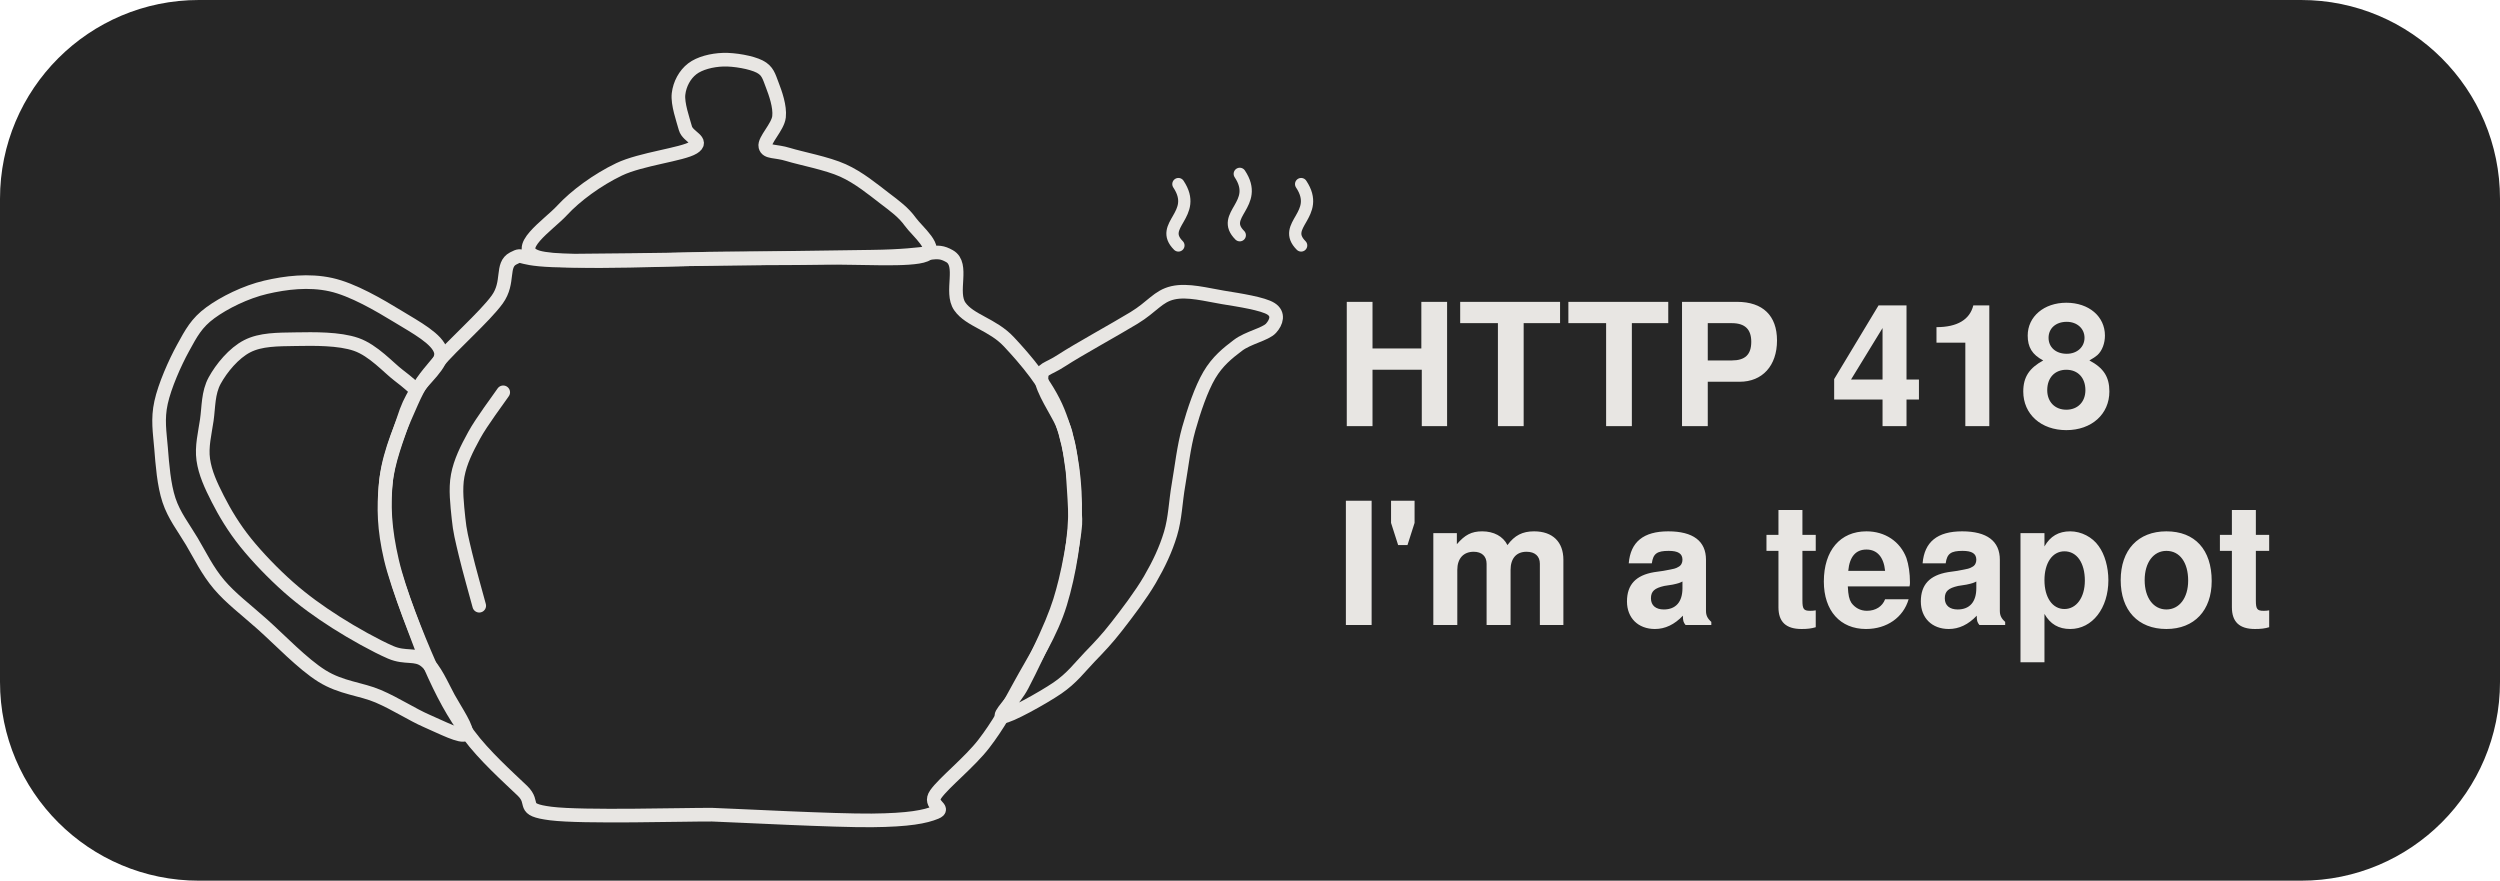
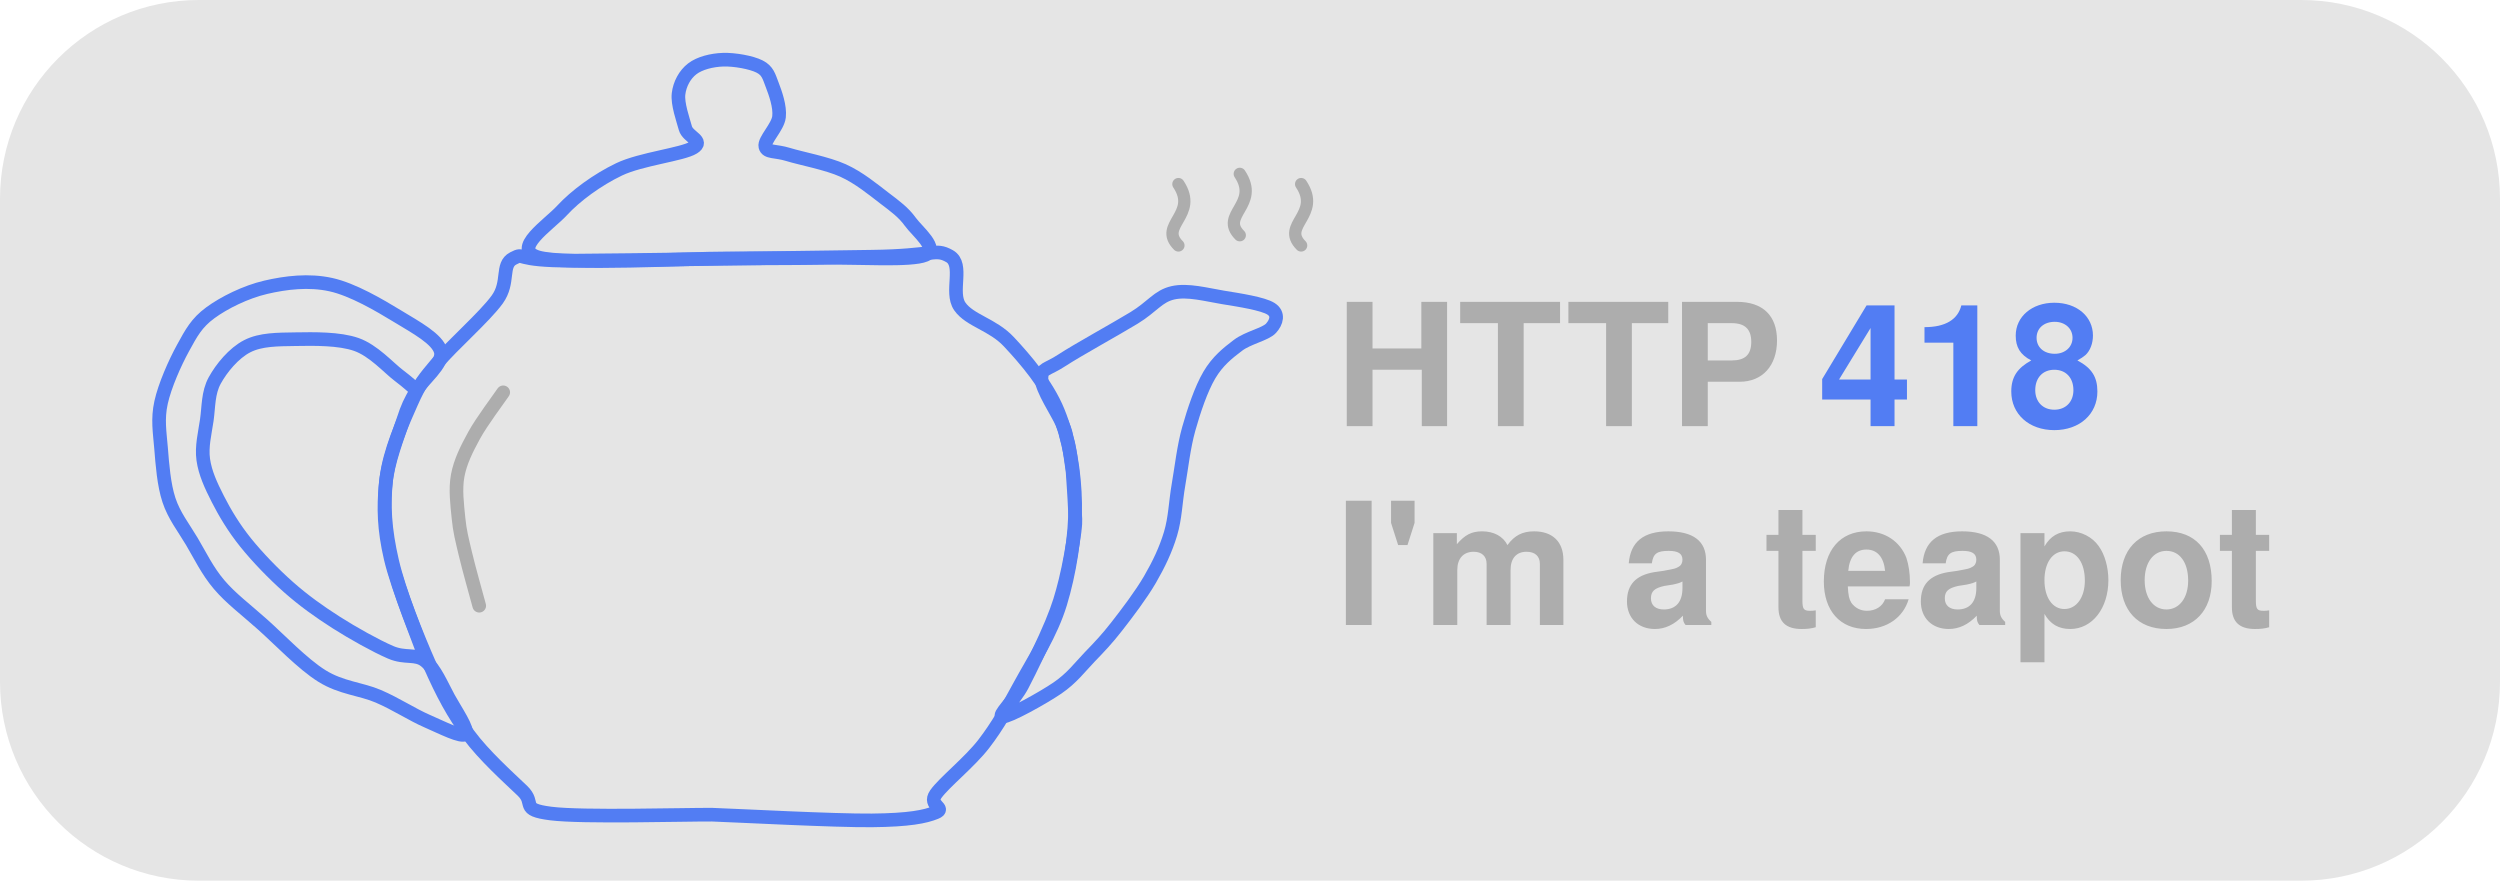
<svg xmlns="http://www.w3.org/2000/svg" version="1.1" width="88" height="31" viewBox="0 0 88 31">
-   <rect x="0" y="0" width="88" height="31" fill="#262626" rx="7" />
+   <rect x="0" y="0" width="88" height="31" fill="#e5e5e5" rx="7" />
  <g transform="translate(5 1.5) scale(0.06)">
    <g transform="translate(500 65) scale(6)">
-       <g fill="none" stroke="#e8e6e3" stroke-width="1.2" stroke-linecap="round" stroke-linejoin="round">
+       <g fill="none" stroke="#adadad" stroke-width="1.2" stroke-linecap="round" stroke-linejoin="round">
        <path d="M18 9 C16 7, 20 6, 18 3" />
        <path d="M24 8 C22 6, 26 5, 24 2" />
        <path d="M30 9 C28 7, 32 6, 30 3" />
      </g>
    </g>
    <g stroke-linecap="round">
      <g transform="translate(334.3378 452.9448) rotate(0 10.60151 -163.2395)">
-         <path d="M0 0 C-15.75 -0.11, -75.94 1.68, -94.48 -0.67 C-113.02 -3.02, -103.19 -6.37, -111.23 -14.07 C-119.28 -21.78, -133.68 -34.62, -142.73 -46.91 C-151.77 -59.19, -158.03 -70.81, -165.51 -87.78 C-172.99 -104.76, -183.38 -130.44, -187.62 -148.76 C-191.87 -167.07, -192.87 -182.15, -190.97 -197.67 C-189.08 -213.2, -181.26 -230.62, -176.23 -241.9 C-171.21 -253.18, -169.2 -255.3, -160.82 -265.35 C-152.44 -275.4, -133.35 -292.05, -125.98 -302.21 C-118.61 -312.37, -123.92 -322.53, -116.59 -326.33 C-109.26 -330.14, -117.03 -324.86, -82 -325.03 C-46.96 -325.2, 56.71 -326.9, 93.61 -327.34 C130.5 -327.78, 130.74 -332.53, 139.38 -327.67 C148.01 -322.81, 139.6 -306.56, 145.41 -298.19 C151.22 -289.81, 164.62 -287.69, 174.22 -277.42 C183.83 -267.14, 196.56 -252.4, 203.04 -236.54 C209.51 -220.68, 212.86 -201.03, 213.09 -182.26 C213.31 -163.5, 209.74 -141.61, 204.38 -123.97 C199.02 -106.32, 188.41 -90.13, 180.92 -76.39 C173.44 -62.65, 167.74 -52.27, 159.48 -41.55 C151.22 -30.82, 136.03 -18.76, 131.34 -12.06 C126.65 -5.36, 137.59 -3.91, 131.34 -1.34 C125.08 1.23, 115.7 3.13, 93.81 3.35 C71.92 3.57, 15.64 0.56, 0 0 M0 0 C-15.75 -0.11, -75.94 1.68, -94.48 -0.67 C-113.02 -3.02, -103.19 -6.37, -111.23 -14.07 C-119.28 -21.78, -133.68 -34.62, -142.73 -46.91 C-151.77 -59.19, -158.03 -70.81, -165.51 -87.78 C-172.99 -104.76, -183.38 -130.44, -187.62 -148.76 C-191.87 -167.07, -192.87 -182.15, -190.97 -197.67 C-189.08 -213.2, -181.26 -230.62, -176.23 -241.9 C-171.21 -253.18, -169.2 -255.3, -160.82 -265.35 C-152.44 -275.4, -133.35 -292.05, -125.98 -302.21 C-118.61 -312.37, -123.92 -322.53, -116.59 -326.33 C-109.26 -330.14, -117.03 -324.86, -82 -325.03 C-46.96 -325.2, 56.71 -326.9, 93.61 -327.34 C130.5 -327.78, 130.74 -332.53, 139.38 -327.67 C148.01 -322.81, 139.6 -306.56, 145.41 -298.19 C151.22 -289.81, 164.62 -287.69, 174.22 -277.42 C183.83 -267.14, 196.56 -252.4, 203.04 -236.54 C209.51 -220.68, 212.86 -201.03, 213.09 -182.26 C213.31 -163.5, 209.74 -141.61, 204.38 -123.97 C199.02 -106.32, 188.41 -90.13, 180.92 -76.39 C173.44 -62.65, 167.74 -52.27, 159.48 -41.55 C151.22 -30.82, 136.03 -18.76, 131.34 -12.06 C126.65 -5.36, 137.59 -3.91, 131.34 -1.34 C125.08 1.23, 115.7 3.13, 93.81 3.35 C71.92 3.57, 15.64 0.56, 0 0" stroke="#e8e6e3" stroke-width="8" fill="none" />
+         <path d="M0 0 C-15.75 -0.11, -75.94 1.68, -94.48 -0.67 C-113.02 -3.02, -103.19 -6.37, -111.23 -14.07 C-119.28 -21.78, -133.68 -34.62, -142.73 -46.91 C-151.77 -59.19, -158.03 -70.81, -165.51 -87.78 C-172.99 -104.76, -183.38 -130.44, -187.62 -148.76 C-191.87 -167.07, -192.87 -182.15, -190.97 -197.67 C-189.08 -213.2, -181.26 -230.62, -176.23 -241.9 C-171.21 -253.18, -169.2 -255.3, -160.82 -265.35 C-152.44 -275.4, -133.35 -292.05, -125.98 -302.21 C-118.61 -312.37, -123.92 -322.53, -116.59 -326.33 C-109.26 -330.14, -117.03 -324.86, -82 -325.03 C-46.96 -325.2, 56.71 -326.9, 93.61 -327.34 C130.5 -327.78, 130.74 -332.53, 139.38 -327.67 C148.01 -322.81, 139.6 -306.56, 145.41 -298.19 C151.22 -289.81, 164.62 -287.69, 174.22 -277.42 C183.83 -267.14, 196.56 -252.4, 203.04 -236.54 C209.51 -220.68, 212.86 -201.03, 213.09 -182.26 C213.31 -163.5, 209.74 -141.61, 204.38 -123.97 C199.02 -106.32, 188.41 -90.13, 180.92 -76.39 C173.44 -62.65, 167.74 -52.27, 159.48 -41.55 C151.22 -30.82, 136.03 -18.76, 131.34 -12.06 C126.65 -5.36, 137.59 -3.91, 131.34 -1.34 C125.08 1.23, 115.7 3.13, 93.81 3.35 C71.92 3.57, 15.64 0.56, 0 0 M0 0 C-15.75 -0.11, -75.94 1.68, -94.48 -0.67 C-113.02 -3.02, -103.19 -6.37, -111.23 -14.07 C-119.28 -21.78, -133.68 -34.62, -142.73 -46.91 C-151.77 -59.19, -158.03 -70.81, -165.51 -87.78 C-172.99 -104.76, -183.38 -130.44, -187.62 -148.76 C-191.87 -167.07, -192.87 -182.15, -190.97 -197.67 C-189.08 -213.2, -181.26 -230.62, -176.23 -241.9 C-171.21 -253.18, -169.2 -255.3, -160.82 -265.35 C-152.44 -275.4, -133.35 -292.05, -125.98 -302.21 C-118.61 -312.37, -123.92 -322.53, -116.59 -326.33 C-109.26 -330.14, -117.03 -324.86, -82 -325.03 C-46.96 -325.2, 56.71 -326.9, 93.61 -327.34 C130.5 -327.78, 130.74 -332.53, 139.38 -327.67 C148.01 -322.81, 139.6 -306.56, 145.41 -298.19 C151.22 -289.81, 164.62 -287.69, 174.22 -277.42 C183.83 -267.14, 196.56 -252.4, 203.04 -236.54 C209.51 -220.68, 212.86 -201.03, 213.09 -182.26 C213.31 -163.5, 209.74 -141.61, 204.38 -123.97 C199.02 -106.32, 188.41 -90.13, 180.92 -76.39 C173.44 -62.65, 167.74 -52.27, 159.48 -41.55 C151.22 -30.82, 136.03 -18.76, 131.34 -12.06 C126.65 -5.36, 137.59 -3.91, 131.34 -1.34 C125.08 1.23, 115.7 3.13, 93.81 3.35 C71.92 3.57, 15.64 0.56, 0 0" stroke="#527DF3" stroke-width="8" fill="none" />
      </g>
    </g>
    <g stroke-linecap="round">
      <g transform="translate(341.5408 126.6136) rotate(0 2.920429 -57.51915)">
-         <path d="M0 0 C-18.2 -0.11, -93.37 4.02, -109.22 -0.67 C-125.08 -5.36, -103.08 -19.54, -95.15 -28.14 C-87.22 -36.74, -74.49 -46.12, -61.65 -52.27 C-48.8 -58.41, -24.57 -60.98, -18.09 -65 C-11.61 -69.02, -21.33 -71.14, -22.78 -76.39 C-24.23 -81.64, -27.47 -90.68, -26.8 -96.49 C-26.13 -102.3, -23.12 -107.88, -18.76 -111.23 C-14.41 -114.58, -7.26 -116.37, -0.67 -116.59 C5.92 -116.82, 15.97 -115.03, 20.77 -112.57 C25.57 -110.12, 26.24 -106.77, 28.14 -101.85 C30.04 -96.94, 32.83 -89.12, 32.16 -83.09 C31.49 -77.06, 23.23 -69.35, 24.12 -65.67 C25.02 -61.98, 29.93 -63.32, 37.52 -60.98 C45.12 -58.63, 60.31 -55.84, 69.69 -51.6 C79.07 -47.35, 87.22 -40.54, 93.81 -35.51 C100.4 -30.49, 105.2 -27.03, 109.22 -21.44 C113.24 -15.86, 126.28 -5.53, 117.93 -2.01 C109.59 1.51, 78.78 -0.66, 59.13 -0.33 C39.47 0.01, 9.85 -0.05, 0 0 M0 0 C-18.2 -0.11, -93.37 4.02, -109.22 -0.67 C-125.08 -5.36, -103.08 -19.54, -95.15 -28.14 C-87.22 -36.74, -74.49 -46.12, -61.65 -52.27 C-48.8 -58.41, -24.57 -60.98, -18.09 -65 C-11.61 -69.02, -21.33 -71.14, -22.78 -76.39 C-24.23 -81.64, -27.47 -90.68, -26.8 -96.49 C-26.13 -102.3, -23.12 -107.88, -18.76 -111.23 C-14.41 -114.58, -7.26 -116.37, -0.67 -116.59 C5.92 -116.82, 15.97 -115.03, 20.77 -112.57 C25.57 -110.12, 26.24 -106.77, 28.14 -101.85 C30.04 -96.94, 32.83 -89.12, 32.16 -83.09 C31.49 -77.06, 23.23 -69.35, 24.12 -65.67 C25.02 -61.98, 29.93 -63.32, 37.52 -60.98 C45.12 -58.63, 60.31 -55.84, 69.69 -51.6 C79.07 -47.35, 87.22 -40.54, 93.81 -35.51 C100.4 -30.49, 105.2 -27.03, 109.22 -21.44 C113.24 -15.86, 126.28 -5.53, 117.93 -2.01 C109.59 1.51, 78.78 -0.66, 59.13 -0.33 C39.47 0.01, 9.85 -0.05, 0 0" stroke="#e8e6e3" stroke-width="8" fill="none" />
+         <path d="M0 0 C-18.2 -0.11, -93.37 4.02, -109.22 -0.67 C-125.08 -5.36, -103.08 -19.54, -95.15 -28.14 C-87.22 -36.74, -74.49 -46.12, -61.65 -52.27 C-48.8 -58.41, -24.57 -60.98, -18.09 -65 C-11.61 -69.02, -21.33 -71.14, -22.78 -76.39 C-24.23 -81.64, -27.47 -90.68, -26.8 -96.49 C-26.13 -102.3, -23.12 -107.88, -18.76 -111.23 C-14.41 -114.58, -7.26 -116.37, -0.67 -116.59 C5.92 -116.82, 15.97 -115.03, 20.77 -112.57 C25.57 -110.12, 26.24 -106.77, 28.14 -101.85 C30.04 -96.94, 32.83 -89.12, 32.16 -83.09 C31.49 -77.06, 23.23 -69.35, 24.12 -65.67 C25.02 -61.98, 29.93 -63.32, 37.52 -60.98 C45.12 -58.63, 60.31 -55.84, 69.69 -51.6 C79.07 -47.35, 87.22 -40.54, 93.81 -35.51 C100.4 -30.49, 105.2 -27.03, 109.22 -21.44 C113.24 -15.86, 126.28 -5.53, 117.93 -2.01 C109.59 1.51, 78.78 -0.66, 59.13 -0.33 C39.47 0.01, 9.85 -0.05, 0 0 M0 0 C-18.2 -0.11, -93.37 4.02, -109.22 -0.67 C-125.08 -5.36, -103.08 -19.54, -95.15 -28.14 C-87.22 -36.74, -74.49 -46.12, -61.65 -52.27 C-48.8 -58.41, -24.57 -60.98, -18.09 -65 C-11.61 -69.02, -21.33 -71.14, -22.78 -76.39 C-24.23 -81.64, -27.47 -90.68, -26.8 -96.49 C-26.13 -102.3, -23.12 -107.88, -18.76 -111.23 C-14.41 -114.58, -7.26 -116.37, -0.67 -116.59 C5.92 -116.82, 15.97 -115.03, 20.77 -112.57 C25.57 -110.12, 26.24 -106.77, 28.14 -101.85 C30.04 -96.94, 32.83 -89.12, 32.16 -83.09 C31.49 -77.06, 23.23 -69.35, 24.12 -65.67 C25.02 -61.98, 29.93 -63.32, 37.52 -60.98 C45.12 -58.63, 60.31 -55.84, 69.69 -51.6 C79.07 -47.35, 87.22 -40.54, 93.81 -35.51 C100.4 -30.49, 105.2 -27.03, 109.22 -21.44 C113.24 -15.86, 126.28 -5.53, 117.93 -2.01 C109.59 1.51, 78.78 -0.66, 59.13 -0.33 C39.47 0.01, 9.85 -0.05, 0 0" stroke="#527DF3" stroke-width="8" fill="none" />
      </g>
    </g>
    <g stroke-linecap="round">
      <g transform="translate(545.9379 251.9857) rotate(0 38.81142 18.78354)">
-         <path d="M0 0 C-0.3 -2.13, -1.22 -9.45, -1.79 -12.79 C-2.36 -16.13, -2.67 -17.35, -3.41 -20.02 C-4.15 -22.69, -3.75 -22.98, -6.23 -28.8 C-8.71 -34.62, -18.29 -48.79, -18.29 -54.94 C-18.29 -61.08, -15.27 -59.74, -6.23 -65.66 C2.82 -71.58, 25.15 -83.86, 35.99 -90.45 C46.82 -97.04, 50.06 -103.18, 58.77 -105.19 C67.48 -107.2, 78.65 -104.08, 88.25 -102.51 C97.86 -100.95, 111.71 -98.83, 116.4 -95.81 C121.09 -92.8, 119.64 -87.99, 116.4 -84.42 C113.16 -80.85, 103 -78.95, 96.97 -74.37 C90.93 -69.79, 85.02 -65.1, 80.21 -56.95 C75.41 -48.79, 71.17 -36.17, 68.15 -25.45 C65.14 -14.73, 63.91 -2.89, 62.12 7.38 C60.33 17.66, 60.22 26.93, 57.43 36.2 C54.64 45.46, 50.62 53.95, 45.37 63 C40.12 72.04, 31.85 82.88, 25.94 90.47 C20.03 98.07, 15.71 102.53, 9.9 108.56 C4.1 114.6, -0.41 120.85, -8.91 126.66 C-17.4 132.46, -37.63 143.67, -41.07 143.41 C-44.52 143.15, -34.39 134.27, -29.58 125.11 C-24.78 115.95, -16.49 98.7, -12.26 88.46 C-8.03 78.22, -6.45 72.6, -4.22 63.67 C-1.98 54.73, 0.23 41.93, 1.14 34.85 C2.06 27.78, 1.47 27.02, 1.28 21.21 C1.09 15.41, 0.21 3.54, 0 0 M0 0 C-0.3 -2.13, -1.22 -9.45, -1.79 -12.79 C-2.36 -16.13, -2.67 -17.35, -3.41 -20.02 C-4.15 -22.69, -3.75 -22.98, -6.23 -28.8 C-8.71 -34.62, -18.29 -48.79, -18.29 -54.94 C-18.29 -61.08, -15.27 -59.74, -6.23 -65.66 C2.82 -71.58, 25.15 -83.86, 35.99 -90.45 C46.82 -97.04, 50.06 -103.18, 58.77 -105.19 C67.48 -107.2, 78.65 -104.08, 88.25 -102.51 C97.86 -100.95, 111.71 -98.83, 116.4 -95.81 C121.09 -92.8, 119.64 -87.99, 116.4 -84.42 C113.16 -80.85, 103 -78.95, 96.97 -74.37 C90.93 -69.79, 85.02 -65.1, 80.21 -56.95 C75.41 -48.79, 71.17 -36.17, 68.15 -25.45 C65.14 -14.73, 63.91 -2.89, 62.12 7.38 C60.33 17.66, 60.22 26.93, 57.43 36.2 C54.64 45.46, 50.62 53.95, 45.37 63 C40.12 72.04, 31.85 82.88, 25.94 90.47 C20.03 98.07, 15.71 102.53, 9.9 108.56 C4.1 114.6, -0.41 120.85, -8.91 126.66 C-17.4 132.46, -37.63 143.67, -41.07 143.41 C-44.52 143.15, -34.39 134.27, -29.58 125.11 C-24.78 115.95, -16.49 98.7, -12.26 88.46 C-8.03 78.22, -6.45 72.6, -4.22 63.67 C-1.98 54.73, 0.23 41.93, 1.14 34.85 C2.06 27.78, 1.47 27.02, 1.28 21.21 C1.09 15.41, 0.21 3.54, 0 0" stroke="#e8e6e3" stroke-width="8" fill="none" />
+         <path d="M0 0 C-0.3 -2.13, -1.22 -9.45, -1.79 -12.79 C-2.36 -16.13, -2.67 -17.35, -3.41 -20.02 C-4.15 -22.69, -3.75 -22.98, -6.23 -28.8 C-8.71 -34.62, -18.29 -48.79, -18.29 -54.94 C-18.29 -61.08, -15.27 -59.74, -6.23 -65.66 C2.82 -71.58, 25.15 -83.86, 35.99 -90.45 C46.82 -97.04, 50.06 -103.18, 58.77 -105.19 C67.48 -107.2, 78.65 -104.08, 88.25 -102.51 C97.86 -100.95, 111.71 -98.83, 116.4 -95.81 C121.09 -92.8, 119.64 -87.99, 116.4 -84.42 C113.16 -80.85, 103 -78.95, 96.97 -74.37 C90.93 -69.79, 85.02 -65.1, 80.21 -56.95 C75.41 -48.79, 71.17 -36.17, 68.15 -25.45 C65.14 -14.73, 63.91 -2.89, 62.12 7.38 C60.33 17.66, 60.22 26.93, 57.43 36.2 C54.64 45.46, 50.62 53.95, 45.37 63 C40.12 72.04, 31.85 82.88, 25.94 90.47 C20.03 98.07, 15.71 102.53, 9.9 108.56 C4.1 114.6, -0.41 120.85, -8.91 126.66 C-17.4 132.46, -37.63 143.67, -41.07 143.41 C-44.52 143.15, -34.39 134.27, -29.58 125.11 C-24.78 115.95, -16.49 98.7, -12.26 88.46 C-8.03 78.22, -6.45 72.6, -4.22 63.67 C-1.98 54.73, 0.23 41.93, 1.14 34.85 C2.06 27.78, 1.47 27.02, 1.28 21.21 C1.09 15.41, 0.21 3.54, 0 0 M0 0 C-0.3 -2.13, -1.22 -9.45, -1.79 -12.79 C-2.36 -16.13, -2.67 -17.35, -3.41 -20.02 C-4.15 -22.69, -3.75 -22.98, -6.23 -28.8 C-8.71 -34.62, -18.29 -48.79, -18.29 -54.94 C-18.29 -61.08, -15.27 -59.74, -6.23 -65.66 C2.82 -71.58, 25.15 -83.86, 35.99 -90.45 C46.82 -97.04, 50.06 -103.18, 58.77 -105.19 C67.48 -107.2, 78.65 -104.08, 88.25 -102.51 C97.86 -100.95, 111.71 -98.83, 116.4 -95.81 C121.09 -92.8, 119.64 -87.99, 116.4 -84.42 C113.16 -80.85, 103 -78.95, 96.97 -74.37 C90.93 -69.79, 85.02 -65.1, 80.21 -56.95 C75.41 -48.79, 71.17 -36.17, 68.15 -25.45 C65.14 -14.73, 63.91 -2.89, 62.12 7.38 C60.33 17.66, 60.22 26.93, 57.43 36.2 C54.64 45.46, 50.62 53.95, 45.37 63 C40.12 72.04, 31.85 82.88, 25.94 90.47 C20.03 98.07, 15.71 102.53, 9.9 108.56 C4.1 114.6, -0.41 120.85, -8.91 126.66 C-17.4 132.46, -37.63 143.67, -41.07 143.41 C-44.52 143.15, -34.39 134.27, -29.58 125.11 C-24.78 115.95, -16.49 98.7, -12.26 88.46 C-8.03 78.22, -6.45 72.6, -4.22 63.67 C-1.98 54.73, 0.23 41.93, 1.14 34.85 C2.06 27.78, 1.47 27.02, 1.28 21.21 C1.09 15.41, 0.21 3.54, 0 0" stroke="#527DF3" stroke-width="8" fill="none" />
      </g>
    </g>
    <g stroke-linecap="round">
      <g transform="translate(166.9566 363.2272) rotate(0 -66.89611 -89.90059)">
-         <path d="M0 0 C-3.52 -10.13, -17.11 -43.45, -21.12 -60.75 C-25.14 -78.06, -25.29 -90.41, -24.08 -103.82 C-22.88 -117.24, -16.89 -132.09, -13.9 -141.25 C-10.91 -150.42, -9.86 -152, -6.16 -158.8 C-2.46 -165.59, 10.1 -174.71, 8.29 -182.02 C6.48 -189.33, -6.24 -196.12, -16.99 -202.66 C-27.75 -209.2, -43.31 -218.4, -56.21 -221.24 C-69.11 -224.08, -82.62 -222.44, -94.4 -219.69 C-106.18 -216.94, -118.82 -210.66, -126.91 -204.72 C-134.99 -198.79, -138.09 -192.86, -142.9 -184.08 C-147.72 -175.31, -153.65 -161.89, -155.8 -152.09 C-157.95 -142.29, -156.58 -134.8, -155.8 -125.26 C-155.03 -115.71, -154.17 -103.93, -151.16 -94.81 C-148.15 -85.7, -142.65 -78.82, -137.74 -70.56 C-132.84 -62.3, -128.63 -53.36, -121.75 -45.27 C-114.87 -37.19, -106.52 -31, -96.46 -22.05 C-86.4 -13.11, -72.73 1.34, -61.37 8.39 C-50.02 15.44, -38.58 15.87, -28.35 20.26 C-18.11 24.65, -8.49 31.01, 0.03 34.71 C8.56 38.41, 20.66 44.69, 22.81 42.45 C24.96 40.21, 16.87 28.45, 12.93 21.29 C9 14.13, 4.85 3.96, -0.83 -0.52 C-6.5 -4.99, -12.41 -1.78, -21.12 -5.54 C-29.84 -9.3, -43.14 -16.72, -53.12 -23.08 C-63.09 -29.45, -72.12 -35.9, -80.98 -43.73 C-89.84 -51.55, -99.35 -61.43, -106.27 -70.04 C-113.18 -78.66, -118.34 -87.33, -122.47 -95.42 C-126.6 -103.5, -129.95 -110.82, -131.04 -118.55 C-132.12 -126.27, -130.09 -134.03, -128.97 -141.77 C-127.85 -149.51, -128.28 -157.77, -124.33 -164.99 C-120.37 -172.22, -113.15 -181.07, -105.23 -185.12 C-97.32 -189.16, -87.52 -189.07, -76.85 -189.24 C-66.19 -189.42, -51.31 -189.67, -41.25 -186.15 C-31.19 -182.62, -22.3 -172.5, -16.48 -168.09 C-10.66 -163.68, -8.03 -161.08, -6.34 -159.68 M0 0 C-3.52 -10.13, -17.11 -43.45, -21.12 -60.75 C-25.14 -78.06, -25.29 -90.41, -24.08 -103.82 C-22.88 -117.24, -16.89 -132.09, -13.9 -141.25 C-10.91 -150.42, -9.86 -152, -6.16 -158.8 C-2.46 -165.59, 10.1 -174.71, 8.29 -182.02 C6.48 -189.33, -6.24 -196.12, -16.99 -202.66 C-27.75 -209.2, -43.31 -218.4, -56.21 -221.24 C-69.11 -224.08, -82.62 -222.44, -94.4 -219.69 C-106.18 -216.94, -118.82 -210.66, -126.91 -204.72 C-134.99 -198.79, -138.09 -192.86, -142.9 -184.08 C-147.72 -175.31, -153.65 -161.89, -155.8 -152.09 C-157.95 -142.29, -156.58 -134.8, -155.8 -125.26 C-155.03 -115.71, -154.17 -103.93, -151.16 -94.81 C-148.15 -85.7, -142.65 -78.82, -137.74 -70.56 C-132.84 -62.3, -128.63 -53.36, -121.75 -45.27 C-114.87 -37.19, -106.52 -31, -96.46 -22.05 C-86.4 -13.11, -72.73 1.34, -61.37 8.39 C-50.02 15.44, -38.58 15.87, -28.35 20.26 C-18.11 24.65, -8.49 31.01, 0.03 34.71 C8.56 38.41, 20.66 44.69, 22.81 42.45 C24.96 40.21, 16.87 28.45, 12.93 21.29 C9 14.13, 4.85 3.96, -0.83 -0.52 C-6.5 -4.99, -12.41 -1.78, -21.12 -5.54 C-29.84 -9.3, -43.14 -16.72, -53.12 -23.08 C-63.09 -29.45, -72.12 -35.9, -80.98 -43.73 C-89.84 -51.55, -99.35 -61.43, -106.27 -70.04 C-113.18 -78.66, -118.34 -87.33, -122.47 -95.42 C-126.6 -103.5, -129.95 -110.82, -131.04 -118.55 C-132.12 -126.27, -130.09 -134.03, -128.97 -141.77 C-127.85 -149.51, -128.28 -157.77, -124.33 -164.99 C-120.37 -172.22, -113.15 -181.07, -105.23 -185.12 C-97.32 -189.16, -87.52 -189.07, -76.85 -189.24 C-66.19 -189.42, -51.31 -189.67, -41.25 -186.15 C-31.19 -182.62, -22.3 -172.5, -16.48 -168.09 C-10.66 -163.68, -8.03 -161.08, -6.34 -159.68" stroke="#e8e6e3" stroke-width="8" fill="none" />
+         <path d="M0 0 C-3.52 -10.13, -17.11 -43.45, -21.12 -60.75 C-25.14 -78.06, -25.29 -90.41, -24.08 -103.82 C-22.88 -117.24, -16.89 -132.09, -13.9 -141.25 C-10.91 -150.42, -9.86 -152, -6.16 -158.8 C-2.46 -165.59, 10.1 -174.71, 8.29 -182.02 C6.48 -189.33, -6.24 -196.12, -16.99 -202.66 C-27.75 -209.2, -43.31 -218.4, -56.21 -221.24 C-69.11 -224.08, -82.62 -222.44, -94.4 -219.69 C-106.18 -216.94, -118.82 -210.66, -126.91 -204.72 C-134.99 -198.79, -138.09 -192.86, -142.9 -184.08 C-147.72 -175.31, -153.65 -161.89, -155.8 -152.09 C-157.95 -142.29, -156.58 -134.8, -155.8 -125.26 C-155.03 -115.71, -154.17 -103.93, -151.16 -94.81 C-148.15 -85.7, -142.65 -78.82, -137.74 -70.56 C-132.84 -62.3, -128.63 -53.36, -121.75 -45.27 C-114.87 -37.19, -106.52 -31, -96.46 -22.05 C-86.4 -13.11, -72.73 1.34, -61.37 8.39 C-50.02 15.44, -38.58 15.87, -28.35 20.26 C-18.11 24.65, -8.49 31.01, 0.03 34.71 C8.56 38.41, 20.66 44.69, 22.81 42.45 C24.96 40.21, 16.87 28.45, 12.93 21.29 C9 14.13, 4.85 3.96, -0.83 -0.52 C-6.5 -4.99, -12.41 -1.78, -21.12 -5.54 C-29.84 -9.3, -43.14 -16.72, -53.12 -23.08 C-63.09 -29.45, -72.12 -35.9, -80.98 -43.73 C-89.84 -51.55, -99.35 -61.43, -106.27 -70.04 C-113.18 -78.66, -118.34 -87.33, -122.47 -95.42 C-126.6 -103.5, -129.95 -110.82, -131.04 -118.55 C-132.12 -126.27, -130.09 -134.03, -128.97 -141.77 C-127.85 -149.51, -128.28 -157.77, -124.33 -164.99 C-120.37 -172.22, -113.15 -181.07, -105.23 -185.12 C-97.32 -189.16, -87.52 -189.07, -76.85 -189.24 C-66.19 -189.42, -51.31 -189.67, -41.25 -186.15 C-31.19 -182.62, -22.3 -172.5, -16.48 -168.09 C-10.66 -163.68, -8.03 -161.08, -6.34 -159.68 M0 0 C-3.52 -10.13, -17.11 -43.45, -21.12 -60.75 C-25.14 -78.06, -25.29 -90.41, -24.08 -103.82 C-22.88 -117.24, -16.89 -132.09, -13.9 -141.25 C-10.91 -150.42, -9.86 -152, -6.16 -158.8 C-2.46 -165.59, 10.1 -174.71, 8.29 -182.02 C6.48 -189.33, -6.24 -196.12, -16.99 -202.66 C-27.75 -209.2, -43.31 -218.4, -56.21 -221.24 C-69.11 -224.08, -82.62 -222.44, -94.4 -219.69 C-106.18 -216.94, -118.82 -210.66, -126.91 -204.72 C-134.99 -198.79, -138.09 -192.86, -142.9 -184.08 C-147.72 -175.31, -153.65 -161.89, -155.8 -152.09 C-157.95 -142.29, -156.58 -134.8, -155.8 -125.26 C-155.03 -115.71, -154.17 -103.93, -151.16 -94.81 C-148.15 -85.7, -142.65 -78.82, -137.74 -70.56 C-132.84 -62.3, -128.63 -53.36, -121.75 -45.27 C-114.87 -37.19, -106.52 -31, -96.46 -22.05 C-86.4 -13.11, -72.73 1.34, -61.37 8.39 C-50.02 15.44, -38.58 15.87, -28.35 20.26 C-18.11 24.65, -8.49 31.01, 0.03 34.71 C8.56 38.41, 20.66 44.69, 22.81 42.45 C24.96 40.21, 16.87 28.45, 12.93 21.29 C9 14.13, 4.85 3.96, -0.83 -0.52 C-6.5 -4.99, -12.41 -1.78, -21.12 -5.54 C-29.84 -9.3, -43.14 -16.72, -53.12 -23.08 C-63.09 -29.45, -72.12 -35.9, -80.98 -43.73 C-89.84 -51.55, -99.35 -61.43, -106.27 -70.04 C-113.18 -78.66, -118.34 -87.33, -122.47 -95.42 C-126.6 -103.5, -129.95 -110.82, -131.04 -118.55 C-132.12 -126.27, -130.09 -134.03, -128.97 -141.77 C-127.85 -149.51, -128.28 -157.77, -124.33 -164.99 C-120.37 -172.22, -113.15 -181.07, -105.23 -185.12 C-97.32 -189.16, -87.52 -189.07, -76.85 -189.24 C-66.19 -189.42, -51.31 -189.67, -41.25 -186.15 C-31.19 -182.62, -22.3 -172.5, -16.48 -168.09 C-10.66 -163.68, -8.03 -161.08, -6.34 -159.68" stroke="#527DF3" stroke-width="8" fill="none" />
      </g>
    </g>
    <g stroke-linecap="round">
      <g transform="translate(197.8153 330.3522) rotate(0 0.3632814 -62.59363)">
-         <path d="M0 0 C-1.35 -5.07, -6.1 -21.83, -8.12 -30.4 C-10.15 -38.96, -11.41 -43.71, -12.16 -51.38 C-12.91 -59.04, -14.15 -68.3, -12.62 -76.4 C-11.09 -84.51, -7.41 -91.87, -2.96 -100 C1.49 -108.13, 11.23 -120.99, 14.07 -125.19 M0 0 C-1.35 -5.07, -6.1 -21.83, -8.12 -30.4 C-10.15 -38.96, -11.41 -43.71, -12.16 -51.38 C-12.91 -59.04, -14.15 -68.3, -12.62 -76.4 C-11.09 -84.51, -7.41 -91.87, -2.96 -100 C1.49 -108.13, 11.23 -120.99, 14.07 -125.19" stroke="#e8e6e3" stroke-width="8" fill="none" />
+         <path d="M0 0 C-1.35 -5.07, -6.1 -21.83, -8.12 -30.4 C-10.15 -38.96, -11.41 -43.71, -12.16 -51.38 C-12.91 -59.04, -14.15 -68.3, -12.62 -76.4 C-11.09 -84.51, -7.41 -91.87, -2.96 -100 C1.49 -108.13, 11.23 -120.99, 14.07 -125.19 M0 0 C-1.35 -5.07, -6.1 -21.83, -8.12 -30.4 C-10.15 -38.96, -11.41 -43.71, -12.16 -51.38 C-12.91 -59.04, -14.15 -68.3, -12.62 -76.4 C-11.09 -84.51, -7.41 -91.87, -2.96 -100 C1.49 -108.13, 11.23 -120.99, 14.07 -125.19" stroke="#adadad" stroke-width="8" fill="none" />
      </g>
    </g>
  </g>
-   <text x="47" y="15" font-family="-apple-system,'Segoe UI',Helvetica,Arial,sans-serif" font-size="6" font-weight="700" fill="#e8e6e3">HTTP 418
+   <text x="47" y="15" font-family="-apple-system,'Segoe UI',Helvetica,Arial,sans-serif" font-size="6" font-weight="700" fill="#adadad">HTTP
    </text>
-   <text x="47" y="22" font-family="-apple-system,'Segoe UI',Helvetica,Arial,sans-serif" font-size="6" font-weight="700" fill="#e8e6e3">I'm a teapot
+   <text x="64" y="15" font-family="-apple-system,'Segoe UI',Helvetica,Arial,sans-serif" font-size="6" font-weight="700" fill="#527DF3">418
+     </text>
+   <text x="47" y="22" font-family="-apple-system,'Segoe UI',Helvetica,Arial,sans-serif" font-size="6" font-weight="700" fill="#adadad">I'm a teapot
    </text>
</svg>
